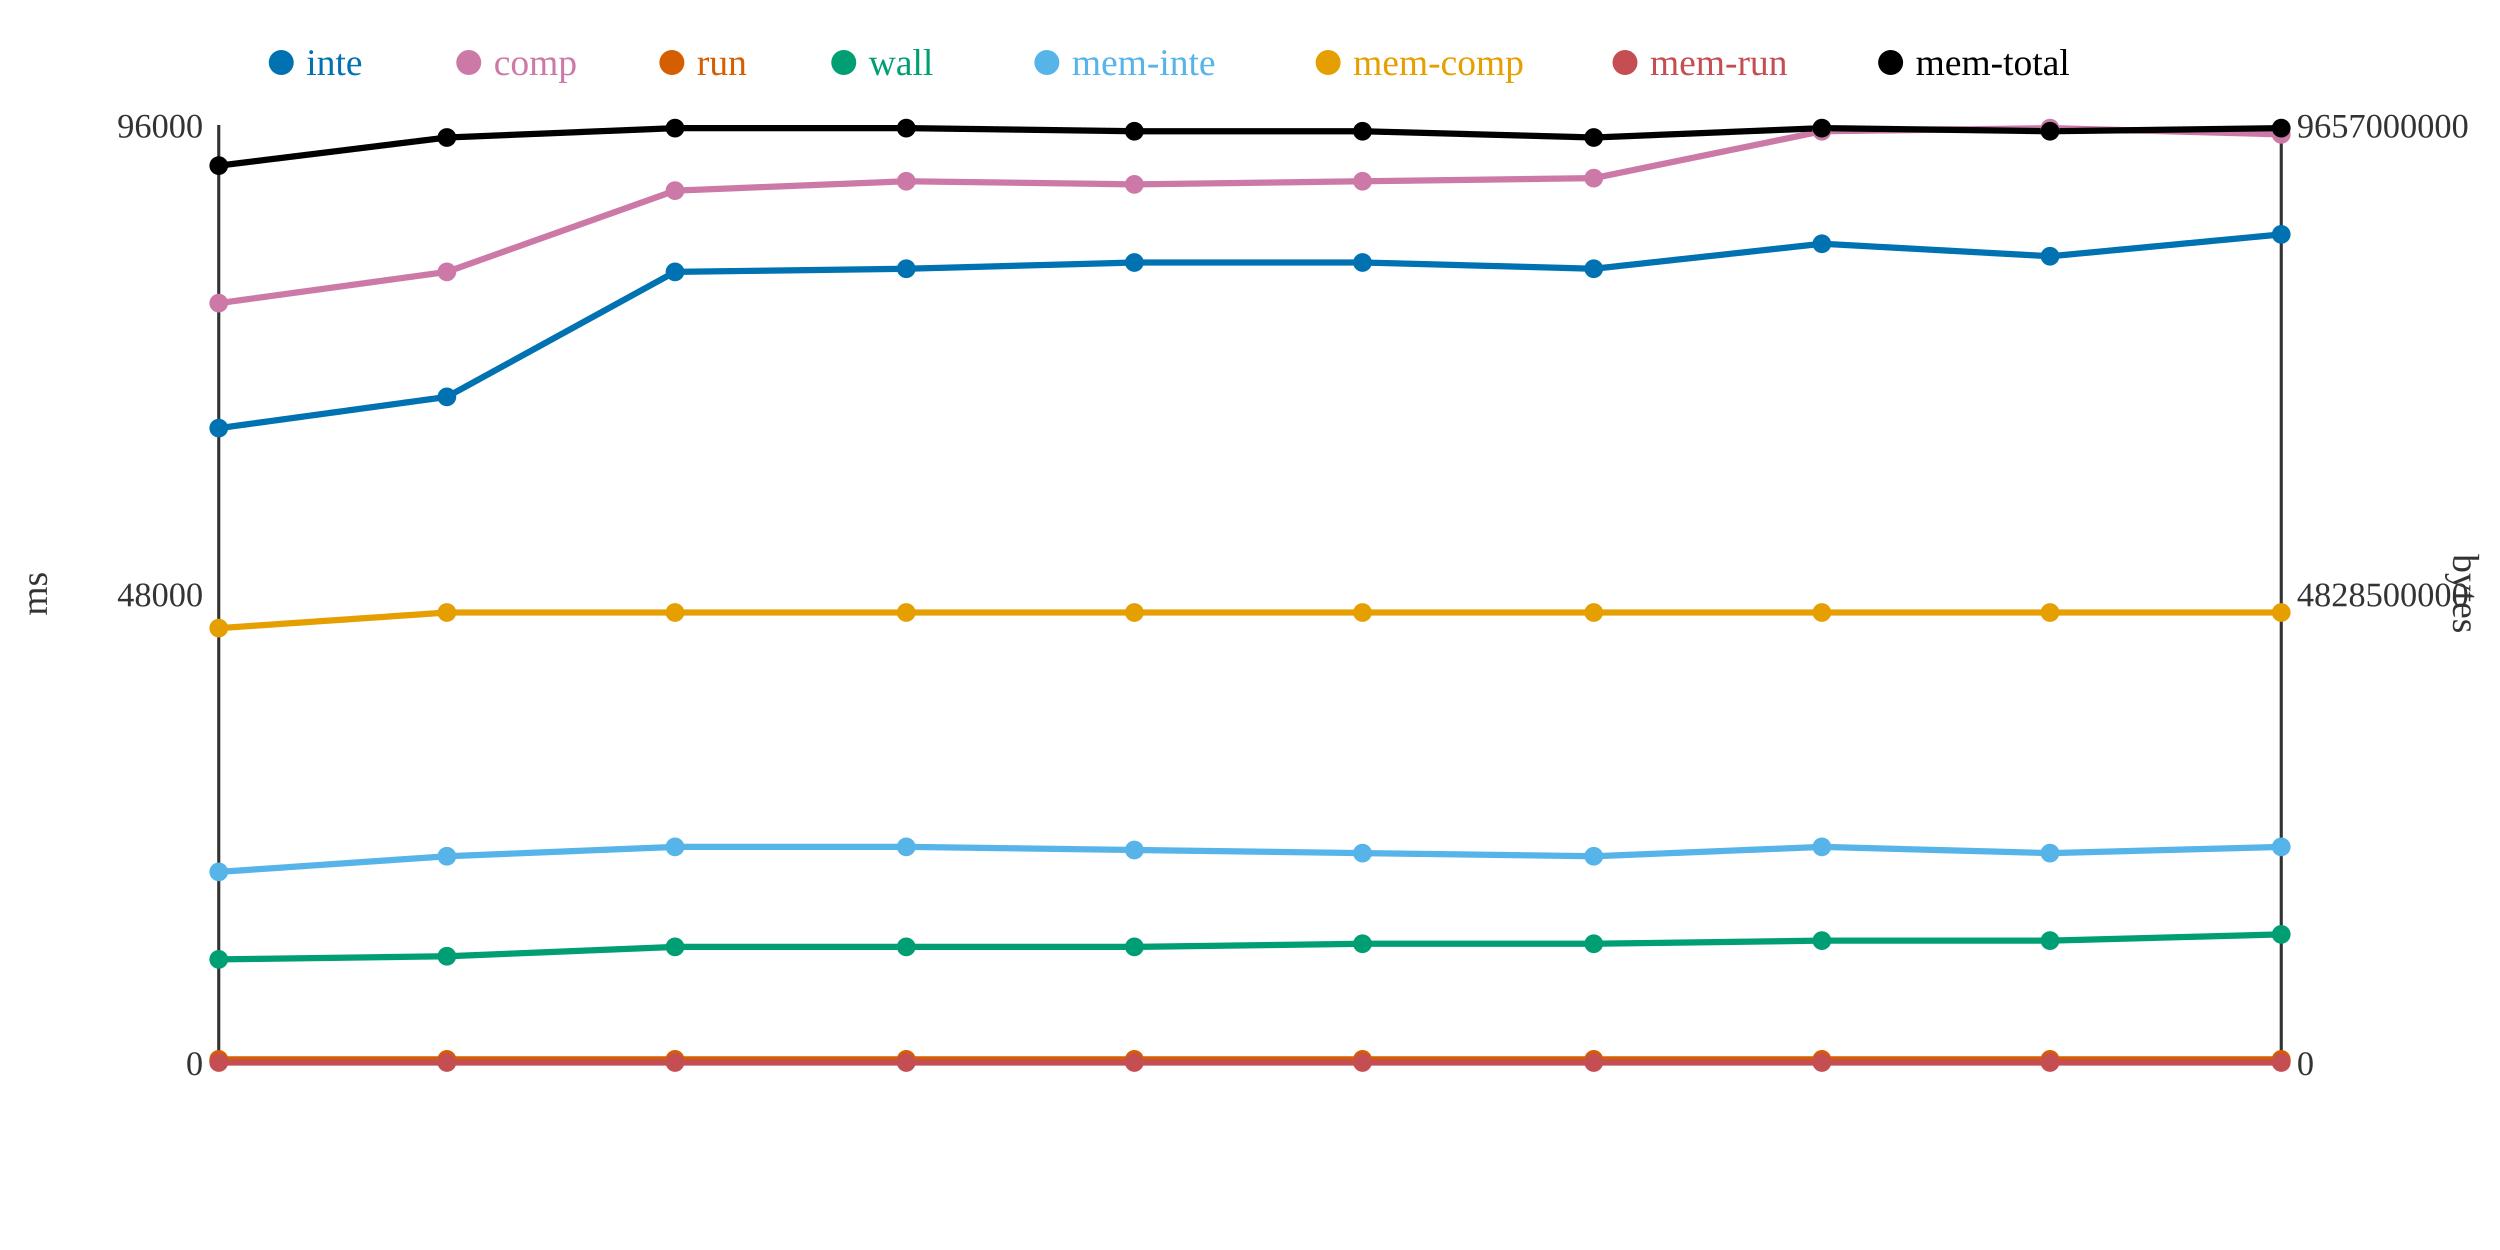
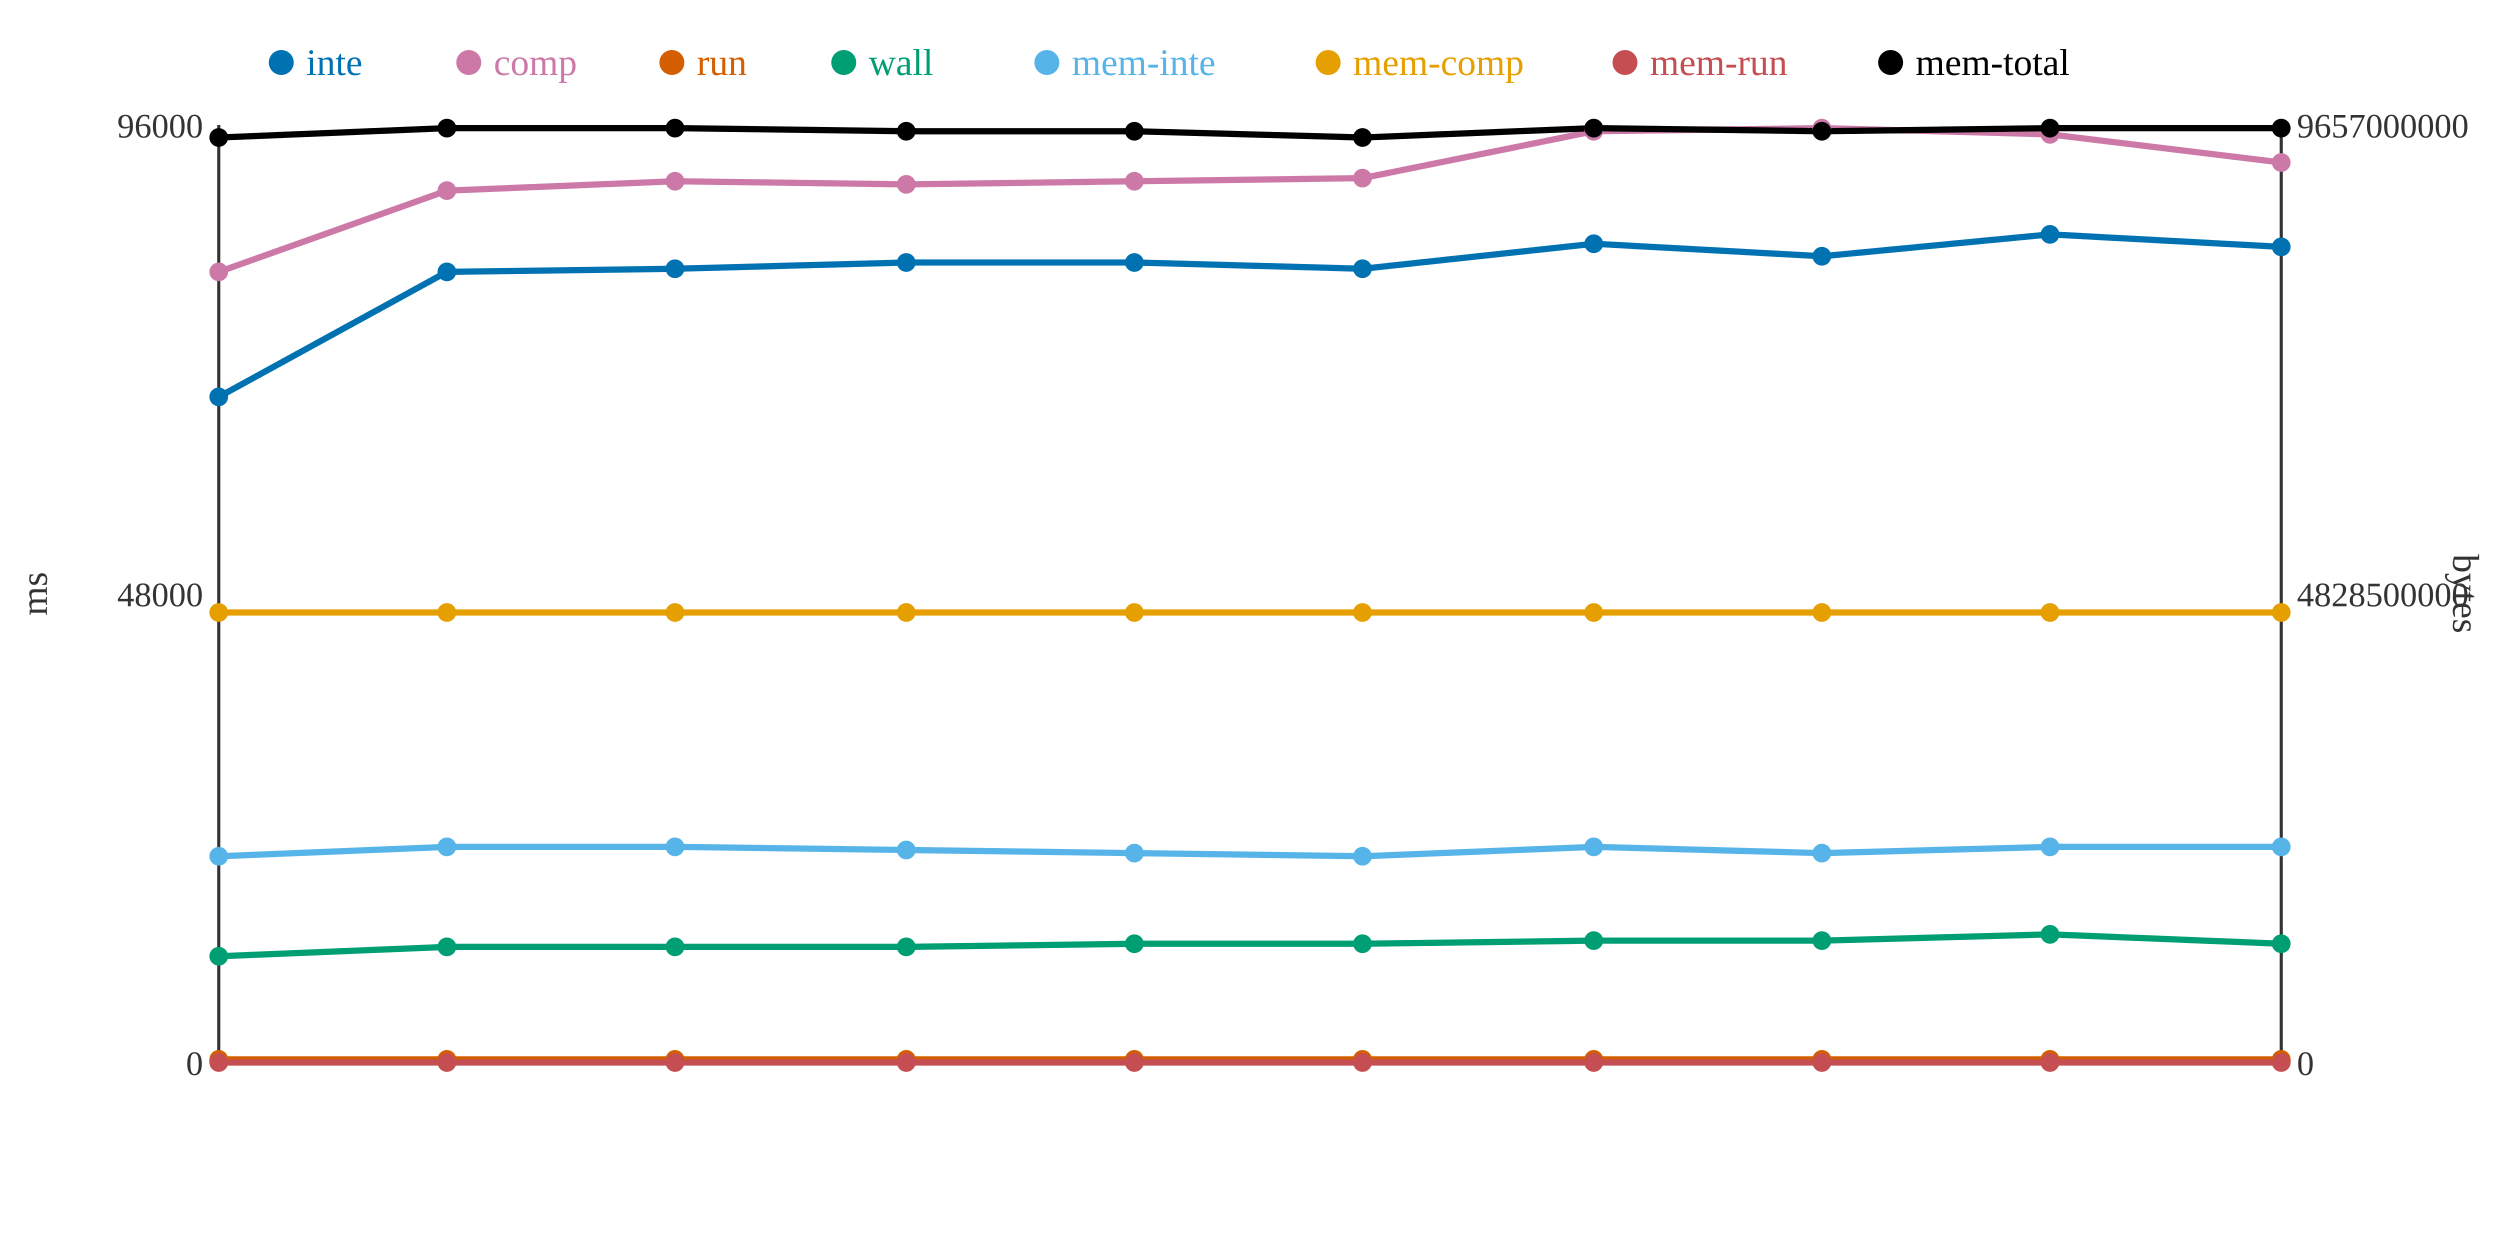
<svg xmlns="http://www.w3.org/2000/svg" width="800" height="400">
  <rect width="800" height="400" fill="white" />
  <line x1="70" y1="40" x2="70" y2="340" stroke="#333" stroke-width="1" />
  <line x1="70" y1="340" x2="730" y2="340" stroke="#333" stroke-width="1" />
  <line x1="730" y1="40" x2="730" y2="340" stroke="#333" stroke-width="1" />
  <text x="65" y="344" text-anchor="end" font-size="11" fill="#333">0</text>
  <text x="65" y="194" text-anchor="end" font-size="11" fill="#333">48000</text>
  <text x="65" y="44" text-anchor="end" font-size="11" fill="#333">96000</text>
  <text x="15" y="190" text-anchor="middle" font-size="12" fill="#333" transform="rotate(-90 15 190)">ms</text>
  <text x="735" y="344" text-anchor="start" font-size="11" fill="#333">0</text>
  <text x="735" y="194" text-anchor="start" font-size="11" fill="#333">4828500000</text>
  <text x="735" y="44" text-anchor="start" font-size="11" fill="#333">9657000000</text>
  <text x="785" y="190" text-anchor="middle" font-size="12" fill="#333" transform="rotate(90 785 190)">bytes</text>
-   <polyline points="70,137 143,127 216,87 290,86 363,84 436,84 510,86 583,78 656,82 730,75" fill="none" stroke="#0072B2" stroke-width="2" />
-   <polyline points="70,97 143,87 216,61 290,58 363,59 436,58 510,57 583,42 656,41 730,43" fill="none" stroke="#CC79A7" stroke-width="2" />
+   <polyline points="70,127 143,87 216,86 290,84 363,84 436,86 510,78 583,82 656,75 730,79" fill="none" stroke="#0072B2" stroke-width="2" />
+   <polyline points="70,87 143,61 216,58 290,59 363,58 436,57 510,42 583,41 656,43 730,52" fill="none" stroke="#CC79A7" stroke-width="2" />
  <polyline points="70,339 143,339 216,339 290,339 363,339 436,339 510,339 583,339 656,339 730,339" fill="none" stroke="#D55E00" stroke-width="2" />
-   <polyline points="70,307 143,306 216,303 290,303 363,303 436,302 510,302 583,301 656,301 730,299" fill="none" stroke="#009E73" stroke-width="2" />
-   <polyline points="70,279 143,274 216,271 290,271 363,272 436,273 510,274 583,271 656,273 730,271" fill="none" stroke="#56B4E9" stroke-width="2" />
-   <polyline points="70,201 143,196 216,196 290,196 363,196 436,196 510,196 583,196 656,196 730,196" fill="none" stroke="#E69F00" stroke-width="2" />
+   <polyline points="70,306 143,303 216,303 290,303 363,302 436,302 510,301 583,301 656,299 730,302" fill="none" stroke="#009E73" stroke-width="2" />
+   <polyline points="70,274 143,271 216,271 290,272 363,273 436,274 510,271 583,273 656,271 730,271" fill="none" stroke="#56B4E9" stroke-width="2" />
+   <polyline points="70,196 143,196 216,196 290,196 363,196 436,196 510,196 583,196 656,196 730,196" fill="none" stroke="#E69F00" stroke-width="2" />
  <polyline points="70,340 143,340 216,340 290,340 363,340 436,340 510,340 583,340 656,340 730,340" fill="none" stroke="#C44E52" stroke-width="2" />
-   <polyline points="70,53 143,44 216,41 290,41 363,42 436,42 510,44 583,41 656,42 730,41" fill="none" stroke="#000000" stroke-width="2" />
-   <circle cx="70" cy="137" r="3" fill="#0072B2" />
-   <circle cx="70" cy="97" r="3" fill="#CC79A7" />
+   <polyline points="70,44 143,41 216,41 290,42 363,42 436,44 510,41 583,42 656,41 730,41" fill="none" stroke="#000000" stroke-width="2" />
+   <circle cx="70" cy="127" r="3" fill="#0072B2" />
+   <circle cx="70" cy="87" r="3" fill="#CC79A7" />
  <circle cx="70" cy="339" r="3" fill="#D55E00" />
-   <circle cx="70" cy="307" r="3" fill="#009E73" />
-   <circle cx="70" cy="279" r="3" fill="#56B4E9" />
-   <circle cx="70" cy="201" r="3" fill="#E69F00" />
+   <circle cx="70" cy="306" r="3" fill="#009E73" />
+   <circle cx="70" cy="274" r="3" fill="#56B4E9" />
+   <circle cx="70" cy="196" r="3" fill="#E69F00" />
  <circle cx="70" cy="340" r="3" fill="#C44E52" />
-   <circle cx="70" cy="53" r="3" fill="#000000" />
-   <circle cx="143" cy="127" r="3" fill="#0072B2" />
-   <circle cx="143" cy="87" r="3" fill="#CC79A7" />
+   <circle cx="70" cy="44" r="3" fill="#000000" />
+   <circle cx="143" cy="87" r="3" fill="#0072B2" />
+   <circle cx="143" cy="61" r="3" fill="#CC79A7" />
  <circle cx="143" cy="339" r="3" fill="#D55E00" />
-   <circle cx="143" cy="306" r="3" fill="#009E73" />
-   <circle cx="143" cy="274" r="3" fill="#56B4E9" />
+   <circle cx="143" cy="303" r="3" fill="#009E73" />
+   <circle cx="143" cy="271" r="3" fill="#56B4E9" />
  <circle cx="143" cy="196" r="3" fill="#E69F00" />
  <circle cx="143" cy="340" r="3" fill="#C44E52" />
-   <circle cx="143" cy="44" r="3" fill="#000000" />
-   <circle cx="216" cy="87" r="3" fill="#0072B2" />
-   <circle cx="216" cy="61" r="3" fill="#CC79A7" />
+   <circle cx="143" cy="41" r="3" fill="#000000" />
+   <circle cx="216" cy="86" r="3" fill="#0072B2" />
+   <circle cx="216" cy="58" r="3" fill="#CC79A7" />
  <circle cx="216" cy="339" r="3" fill="#D55E00" />
  <circle cx="216" cy="303" r="3" fill="#009E73" />
  <circle cx="216" cy="271" r="3" fill="#56B4E9" />
  <circle cx="216" cy="196" r="3" fill="#E69F00" />
  <circle cx="216" cy="340" r="3" fill="#C44E52" />
  <circle cx="216" cy="41" r="3" fill="#000000" />
-   <circle cx="290" cy="86" r="3" fill="#0072B2" />
-   <circle cx="290" cy="58" r="3" fill="#CC79A7" />
+   <circle cx="290" cy="84" r="3" fill="#0072B2" />
+   <circle cx="290" cy="59" r="3" fill="#CC79A7" />
  <circle cx="290" cy="339" r="3" fill="#D55E00" />
  <circle cx="290" cy="303" r="3" fill="#009E73" />
-   <circle cx="290" cy="271" r="3" fill="#56B4E9" />
+   <circle cx="290" cy="272" r="3" fill="#56B4E9" />
  <circle cx="290" cy="196" r="3" fill="#E69F00" />
  <circle cx="290" cy="340" r="3" fill="#C44E52" />
-   <circle cx="290" cy="41" r="3" fill="#000000" />
+   <circle cx="290" cy="42" r="3" fill="#000000" />
  <circle cx="363" cy="84" r="3" fill="#0072B2" />
-   <circle cx="363" cy="59" r="3" fill="#CC79A7" />
+   <circle cx="363" cy="58" r="3" fill="#CC79A7" />
  <circle cx="363" cy="339" r="3" fill="#D55E00" />
-   <circle cx="363" cy="303" r="3" fill="#009E73" />
-   <circle cx="363" cy="272" r="3" fill="#56B4E9" />
+   <circle cx="363" cy="302" r="3" fill="#009E73" />
+   <circle cx="363" cy="273" r="3" fill="#56B4E9" />
  <circle cx="363" cy="196" r="3" fill="#E69F00" />
  <circle cx="363" cy="340" r="3" fill="#C44E52" />
  <circle cx="363" cy="42" r="3" fill="#000000" />
-   <circle cx="436" cy="84" r="3" fill="#0072B2" />
-   <circle cx="436" cy="58" r="3" fill="#CC79A7" />
+   <circle cx="436" cy="86" r="3" fill="#0072B2" />
+   <circle cx="436" cy="57" r="3" fill="#CC79A7" />
  <circle cx="436" cy="339" r="3" fill="#D55E00" />
  <circle cx="436" cy="302" r="3" fill="#009E73" />
-   <circle cx="436" cy="273" r="3" fill="#56B4E9" />
+   <circle cx="436" cy="274" r="3" fill="#56B4E9" />
  <circle cx="436" cy="196" r="3" fill="#E69F00" />
  <circle cx="436" cy="340" r="3" fill="#C44E52" />
-   <circle cx="436" cy="42" r="3" fill="#000000" />
-   <circle cx="510" cy="86" r="3" fill="#0072B2" />
-   <circle cx="510" cy="57" r="3" fill="#CC79A7" />
+   <circle cx="436" cy="44" r="3" fill="#000000" />
+   <circle cx="510" cy="78" r="3" fill="#0072B2" />
+   <circle cx="510" cy="42" r="3" fill="#CC79A7" />
  <circle cx="510" cy="339" r="3" fill="#D55E00" />
-   <circle cx="510" cy="302" r="3" fill="#009E73" />
-   <circle cx="510" cy="274" r="3" fill="#56B4E9" />
+   <circle cx="510" cy="301" r="3" fill="#009E73" />
+   <circle cx="510" cy="271" r="3" fill="#56B4E9" />
  <circle cx="510" cy="196" r="3" fill="#E69F00" />
  <circle cx="510" cy="340" r="3" fill="#C44E52" />
-   <circle cx="510" cy="44" r="3" fill="#000000" />
-   <circle cx="583" cy="78" r="3" fill="#0072B2" />
-   <circle cx="583" cy="42" r="3" fill="#CC79A7" />
+   <circle cx="510" cy="41" r="3" fill="#000000" />
+   <circle cx="583" cy="82" r="3" fill="#0072B2" />
+   <circle cx="583" cy="41" r="3" fill="#CC79A7" />
  <circle cx="583" cy="339" r="3" fill="#D55E00" />
  <circle cx="583" cy="301" r="3" fill="#009E73" />
-   <circle cx="583" cy="271" r="3" fill="#56B4E9" />
+   <circle cx="583" cy="273" r="3" fill="#56B4E9" />
  <circle cx="583" cy="196" r="3" fill="#E69F00" />
  <circle cx="583" cy="340" r="3" fill="#C44E52" />
-   <circle cx="583" cy="41" r="3" fill="#000000" />
-   <circle cx="656" cy="82" r="3" fill="#0072B2" />
-   <circle cx="656" cy="41" r="3" fill="#CC79A7" />
+   <circle cx="583" cy="42" r="3" fill="#000000" />
+   <circle cx="656" cy="75" r="3" fill="#0072B2" />
+   <circle cx="656" cy="43" r="3" fill="#CC79A7" />
  <circle cx="656" cy="339" r="3" fill="#D55E00" />
-   <circle cx="656" cy="301" r="3" fill="#009E73" />
-   <circle cx="656" cy="273" r="3" fill="#56B4E9" />
+   <circle cx="656" cy="299" r="3" fill="#009E73" />
+   <circle cx="656" cy="271" r="3" fill="#56B4E9" />
  <circle cx="656" cy="196" r="3" fill="#E69F00" />
  <circle cx="656" cy="340" r="3" fill="#C44E52" />
-   <circle cx="656" cy="42" r="3" fill="#000000" />
-   <circle cx="730" cy="75" r="3" fill="#0072B2" />
-   <circle cx="730" cy="43" r="3" fill="#CC79A7" />
+   <circle cx="656" cy="41" r="3" fill="#000000" />
+   <circle cx="730" cy="79" r="3" fill="#0072B2" />
+   <circle cx="730" cy="52" r="3" fill="#CC79A7" />
  <circle cx="730" cy="339" r="3" fill="#D55E00" />
-   <circle cx="730" cy="299" r="3" fill="#009E73" />
+   <circle cx="730" cy="302" r="3" fill="#009E73" />
  <circle cx="730" cy="271" r="3" fill="#56B4E9" />
  <circle cx="730" cy="196" r="3" fill="#E69F00" />
  <circle cx="730" cy="340" r="3" fill="#C44E52" />
  <circle cx="730" cy="41" r="3" fill="#000000" />
  <circle cx="90" cy="20" r="4" fill="#0072B2" />
  <text x="98" y="24" text-anchor="start" font-size="12" fill="#0072B2">inte</text>
  <circle cx="150" cy="20" r="4" fill="#CC79A7" />
  <text x="158" y="24" text-anchor="start" font-size="12" fill="#CC79A7">comp</text>
  <circle cx="215" cy="20" r="4" fill="#D55E00" />
  <text x="223" y="24" text-anchor="start" font-size="12" fill="#D55E00">run</text>
  <circle cx="270" cy="20" r="4" fill="#009E73" />
  <text x="278" y="24" text-anchor="start" font-size="12" fill="#009E73">wall</text>
  <circle cx="335" cy="20" r="4" fill="#56B4E9" />
  <text x="343" y="24" text-anchor="start" font-size="12" fill="#56B4E9">mem-inte</text>
  <circle cx="425" cy="20" r="4" fill="#E69F00" />
  <text x="433" y="24" text-anchor="start" font-size="12" fill="#E69F00">mem-comp</text>
  <circle cx="520" cy="20" r="4" fill="#C44E52" />
  <text x="528" y="24" text-anchor="start" font-size="12" fill="#C44E52">mem-run</text>
  <circle cx="605" cy="20" r="4" fill="#000000" />
  <text x="613" y="24" text-anchor="start" font-size="12" fill="#000000">mem-total</text>
</svg>
